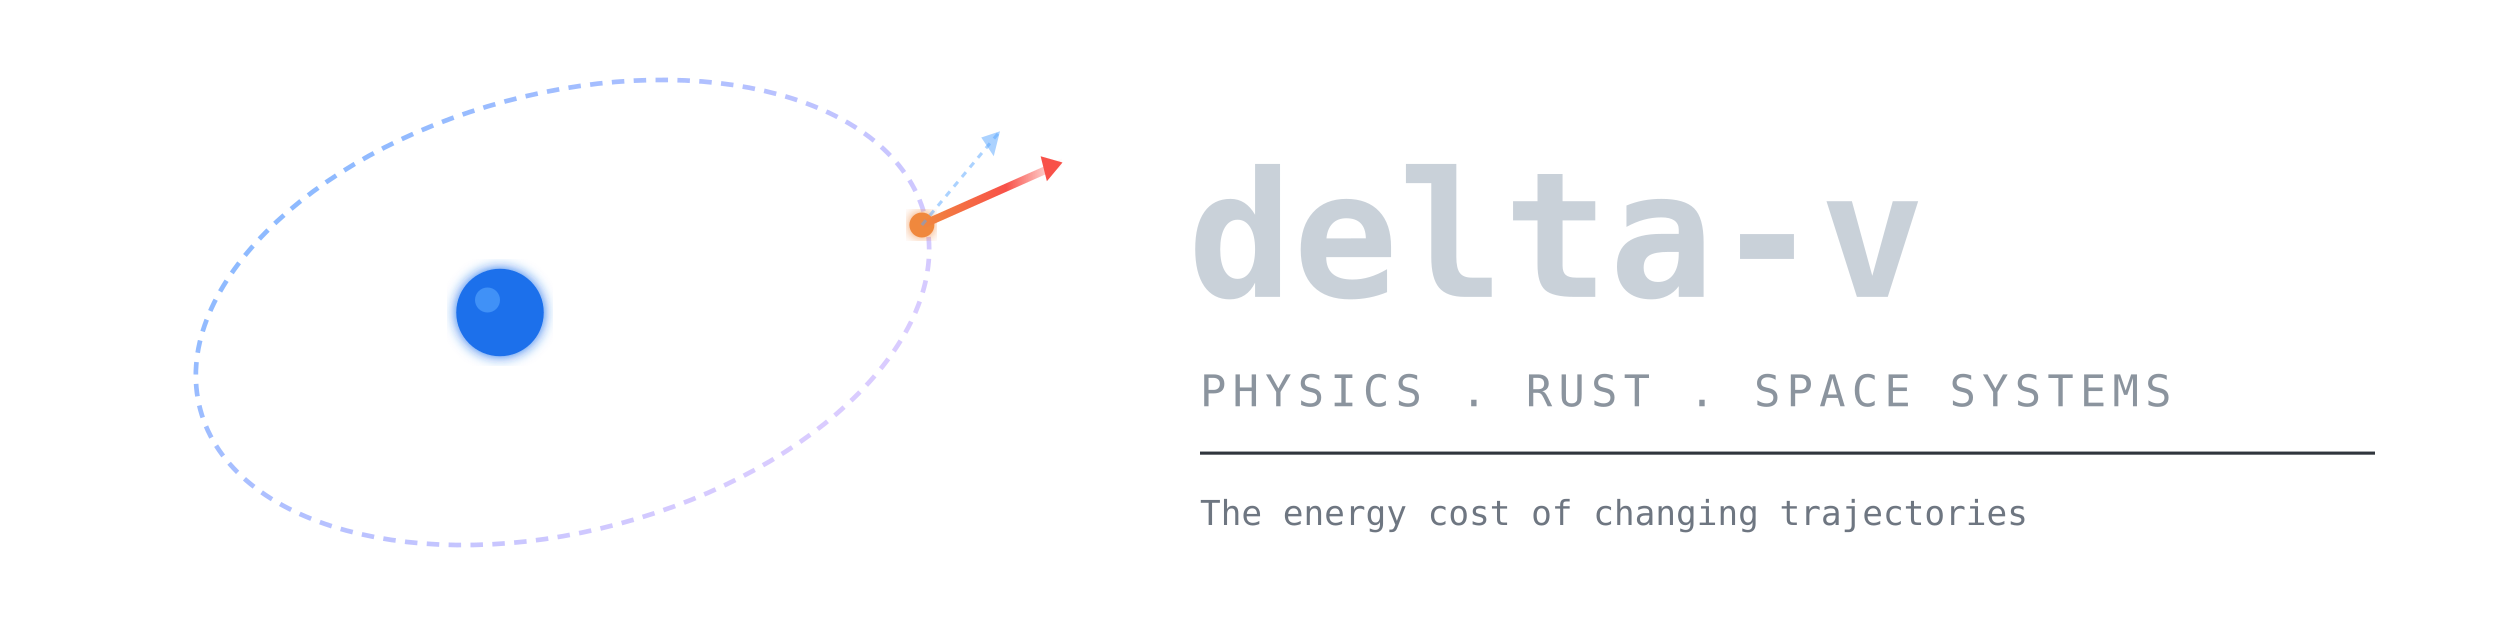
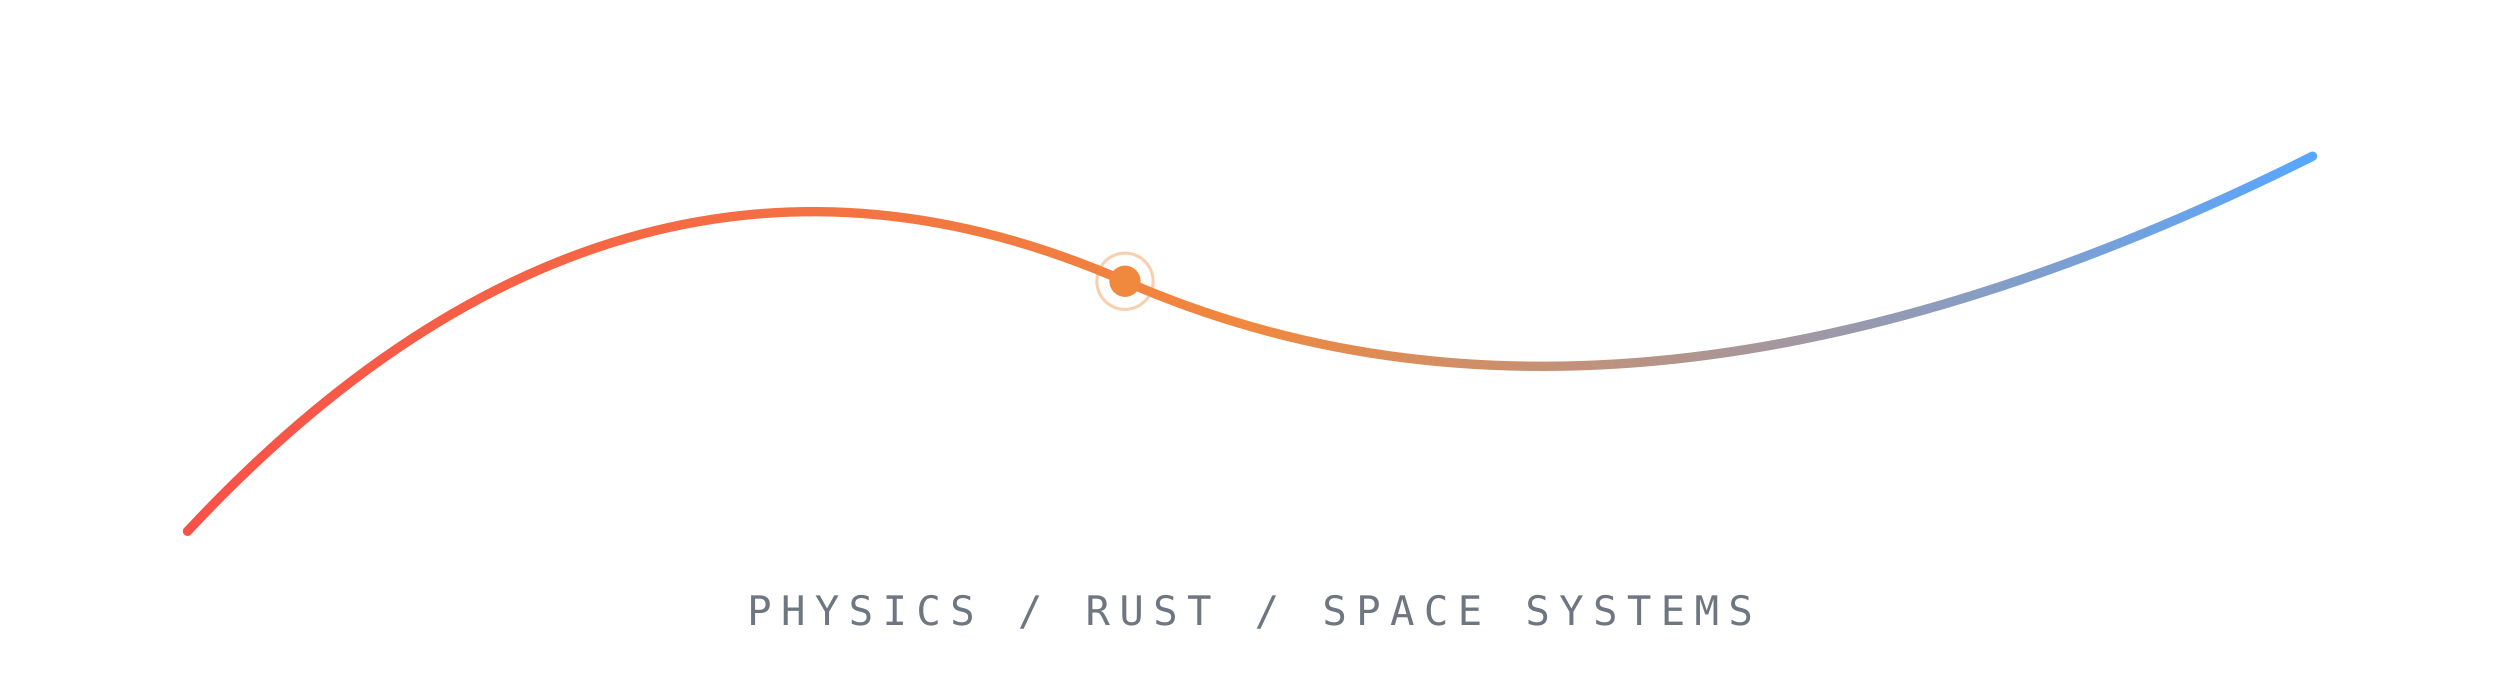
- <svg xmlns="http://www.w3.org/2000/svg" viewBox="0 0 800 200" fill="none">
+ <svg xmlns="http://www.w3.org/2000/svg" viewBox="0 0 800 220" fill="none">
  <defs>
-     <linearGradient id="orbit" x1="0%" y1="0%" x2="100%" y2="100%">
-       <stop offset="0%" stop-color="#58a6ff" stop-opacity="0.8" />
-       <stop offset="100%" stop-color="#bc8cff" stop-opacity="0.4" />
+     <linearGradient id="arc-grad" x1="0%" y1="0%" x2="100%" y2="0%">
+       <stop offset="0%" stop-color="#f85149" />
+       <stop offset="50%" stop-color="#f0883e" />
+       <stop offset="100%" stop-color="#58a6ff" />
    </linearGradient>
-     <linearGradient id="flame" x1="0%" y1="0%" x2="100%" y2="0%">
-       <stop offset="0%" stop-color="#f0883e" />
-       <stop offset="60%" stop-color="#f85149" />
-       <stop offset="100%" stop-color="#f85149" stop-opacity="0" />
-     </linearGradient>
-     <filter id="glow">
-       <feGaussianBlur stdDeviation="2" result="blur" />
-       <feMerge>
-         <feMergeNode in="blur" />
-         <feMergeNode in="SourceGraphic" />
-       </feMerge>
-     </filter>
  </defs>
-   <ellipse cx="180" cy="100" rx="120" ry="70" stroke="url(#orbit)" stroke-width="1.5" stroke-dasharray="4 3" fill="none" transform="rotate(-15 180 100)" />
-   <circle cx="160" cy="100" r="14" fill="#1f6feb" filter="url(#glow)" />
-   <circle cx="156" cy="96" r="4" fill="#58a6ff" opacity="0.6" />
-   <circle cx="295" cy="72" r="4" fill="#f0883e" filter="url(#glow)" />
-   <line x1="295" y1="72" x2="340" y2="52" stroke="url(#flame)" stroke-width="2.5" stroke-linecap="round" />
-   <polygon points="340,52 333,50 335,58" fill="#f85149" />
-   <line x1="295" y1="72" x2="320" y2="42" stroke="#58a6ff" stroke-width="1" stroke-dasharray="2 2" opacity="0.5" />
-   <polygon points="320,42 314,44 318,50" fill="#58a6ff" opacity="0.5" />
-   <text x="380" y="95" font-family="SF Mono, Monaco, Consolas, monospace" font-size="56" font-weight="bold" fill="#c9d1d9">
-     delta-v
-   </text>
-   <text x="384" y="130" font-family="SF Mono, Monaco, Consolas, monospace" font-size="14" fill="#8b949e" letter-spacing="2">
-     PHYSICS . RUST . SPACE SYSTEMS
-   </text>
-   <line x1="384" y1="145" x2="760" y2="145" stroke="#30363d" stroke-width="1" />
-   <text x="384" y="168" font-family="SF Mono, Monaco, Consolas, monospace" font-size="11" fill="#6e7681">
-     The energy cost of changing trajectories
+   <path d="M 60 170 Q 200 20 360 90 Q 520 160 740 50" stroke="url(#arc-grad)" stroke-width="3" fill="none" stroke-linecap="round" />
+   <circle cx="360" cy="90" r="5" fill="#f0883e" />
+   <circle cx="360" cy="90" r="9" fill="none" stroke="#f0883e" stroke-width="1" opacity="0.4" />
+   <text x="400" y="200" font-family="SF Mono, Monaco, monospace" font-size="13" fill="#6e7681" letter-spacing="3" text-anchor="middle">
+     PHYSICS / RUST / SPACE SYSTEMS
  </text>
</svg>
